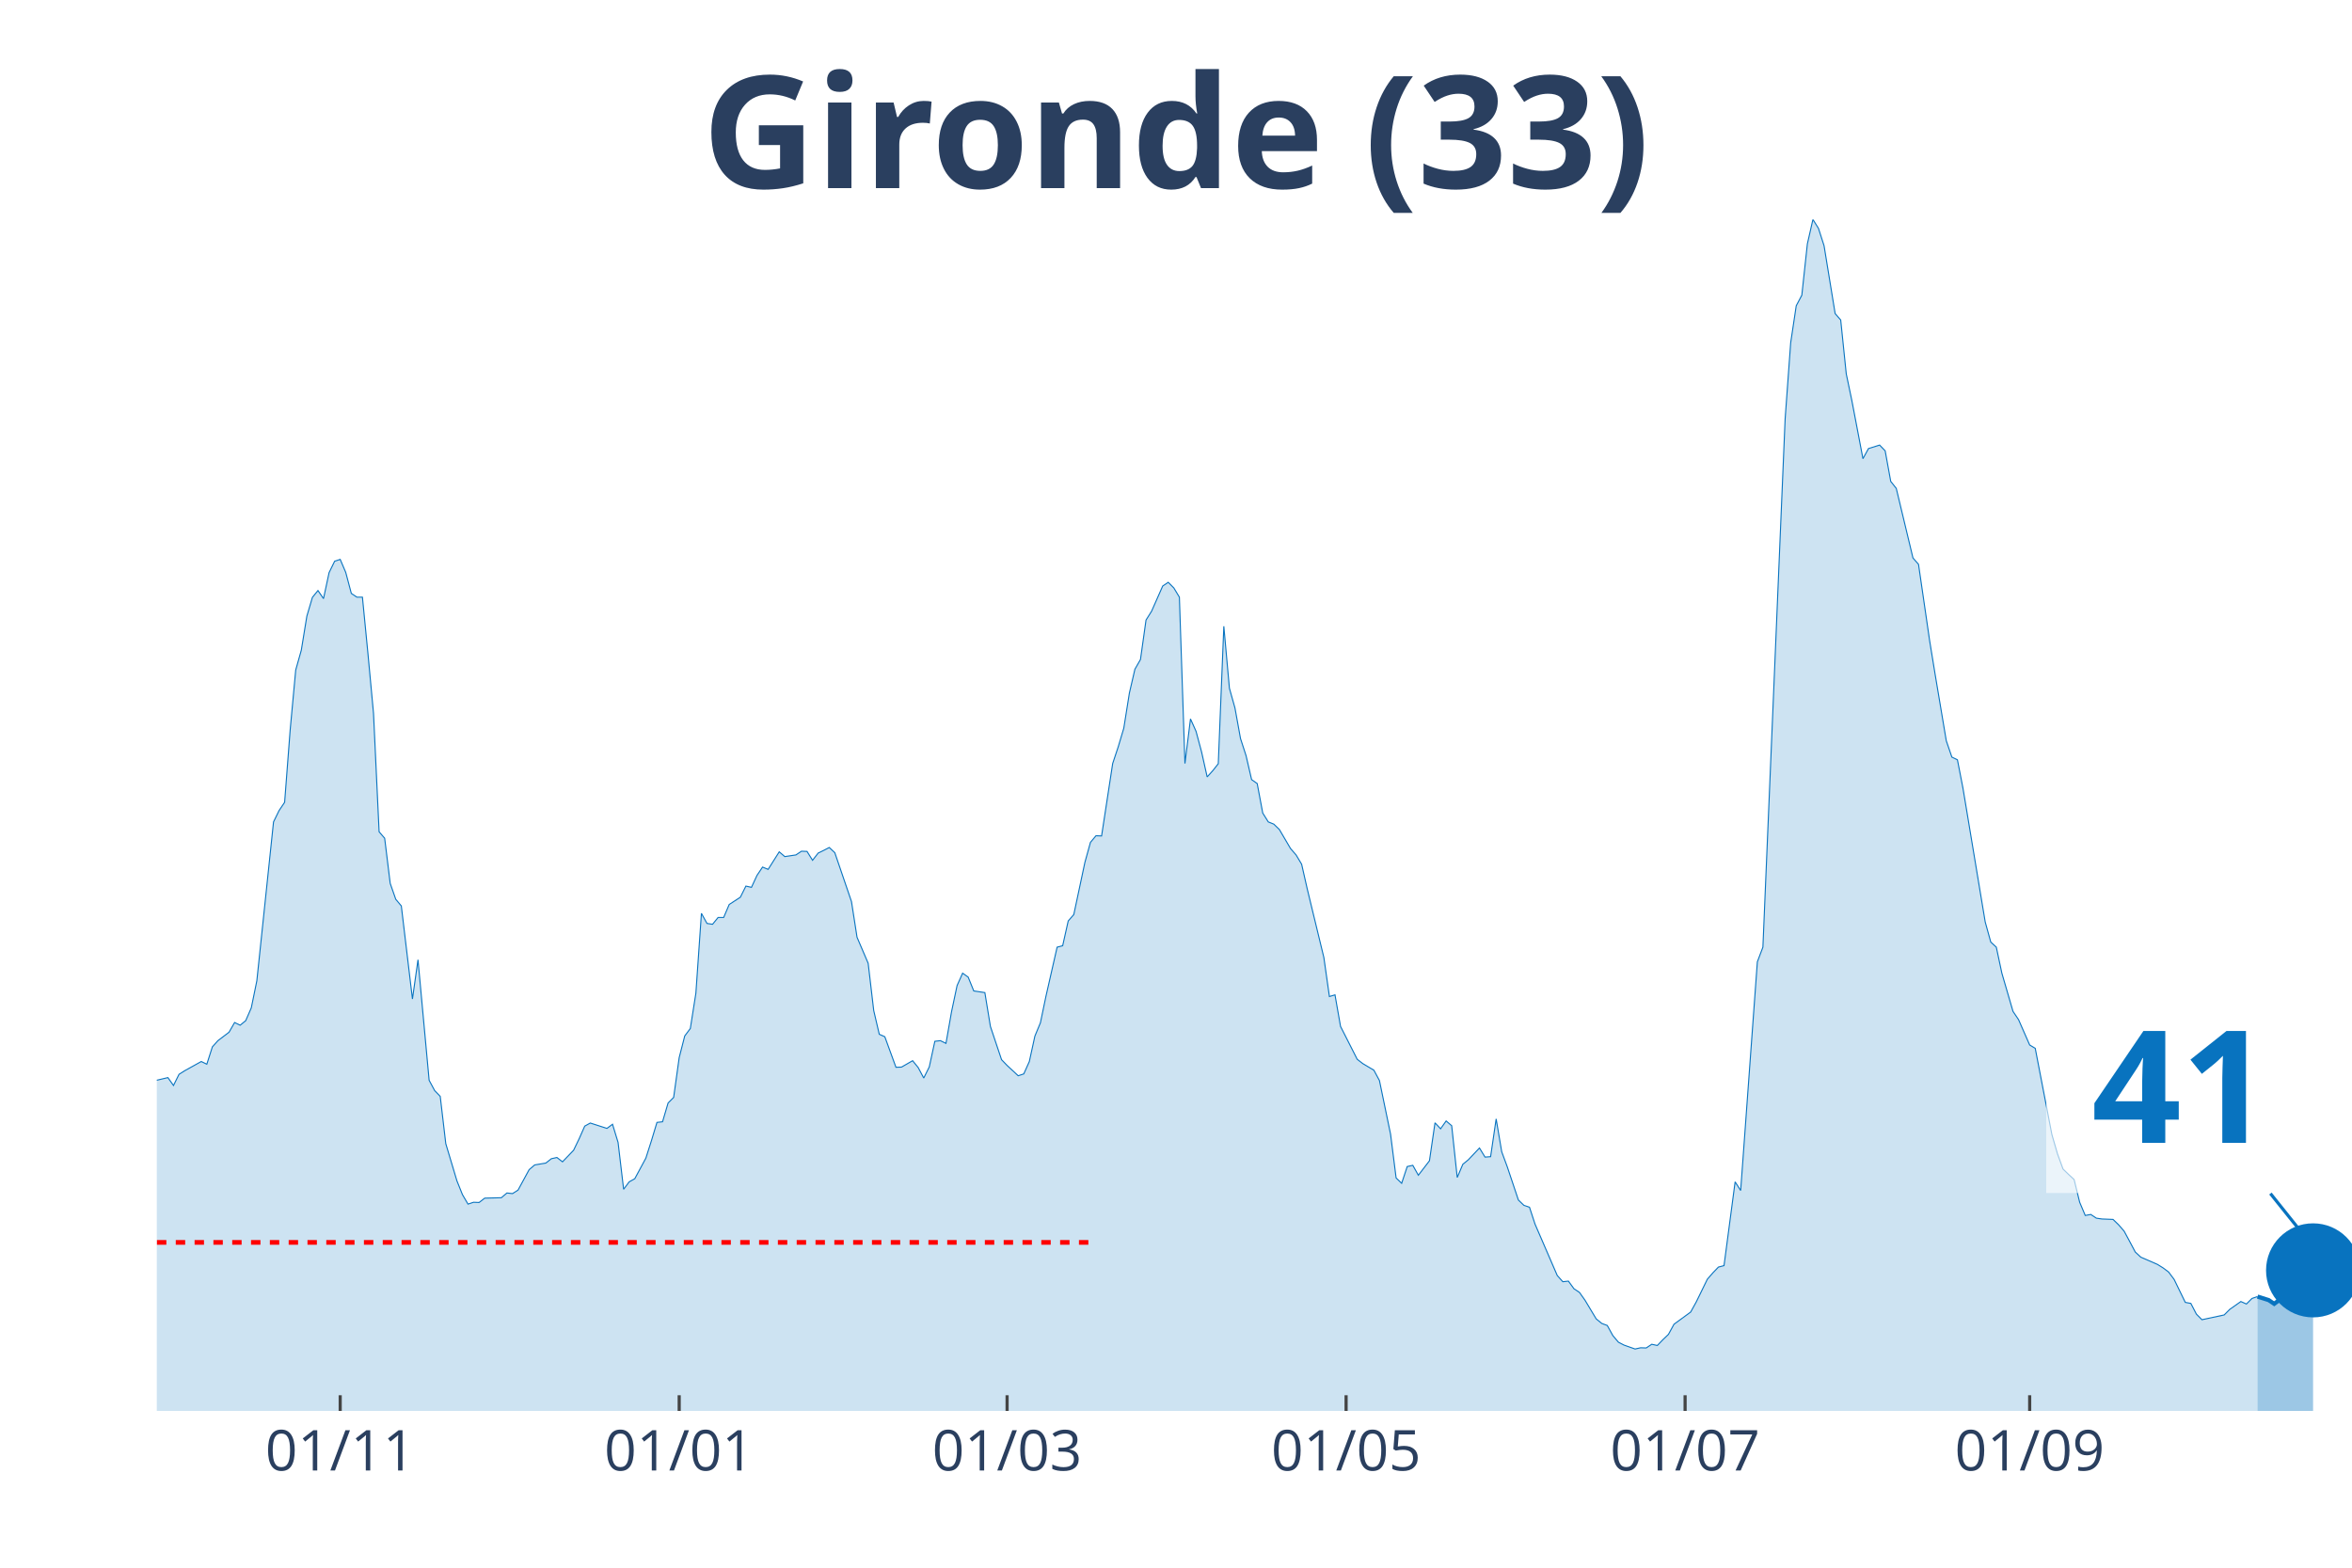
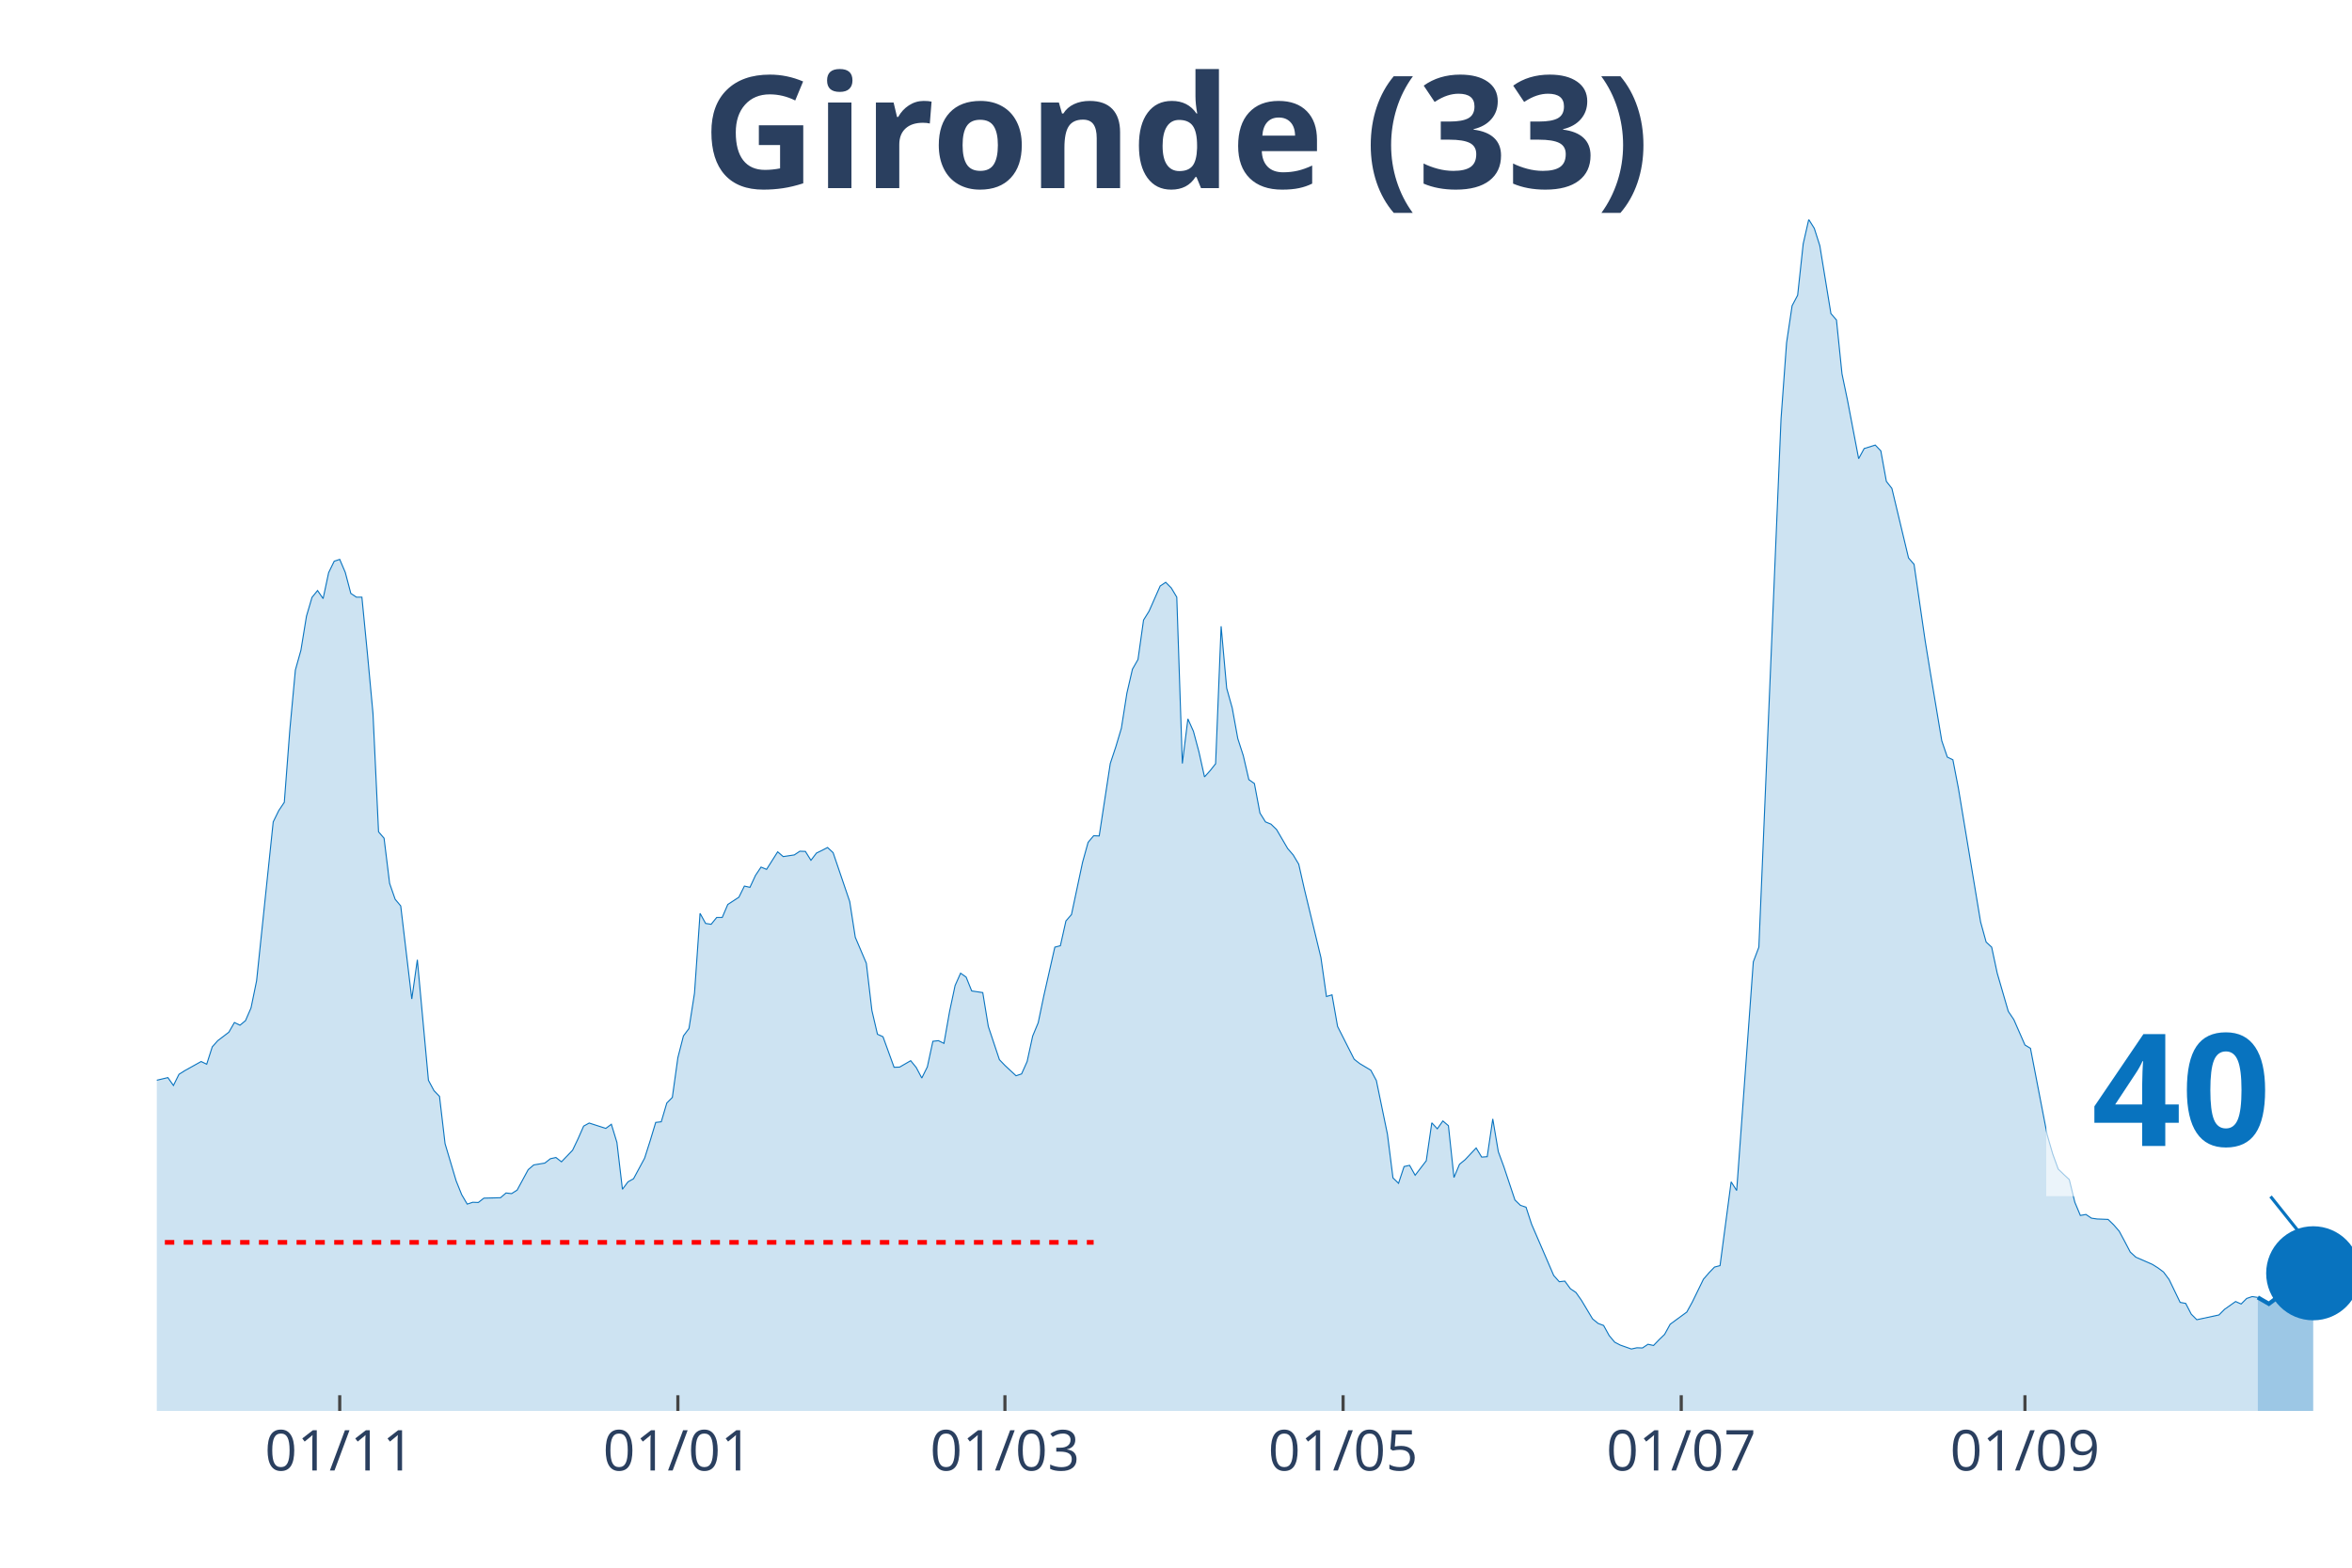
<svg xmlns="http://www.w3.org/2000/svg" class="main-svg" width="1125" height="750" style="" viewBox="0 0 750 500">
  <rect x="0" y="0" width="750" height="500" style="fill: rgb(0, 0, 0); fill-opacity: 0;" />
-   <defs id="defs-ca53a7">
+   <defs id="defs-2452ca">
    <g class="clips">
-       <clipPath id="clipca53a7xyplot" class="plotclip">
+       <clipPath id="clip2452caxyplot" class="plotclip">
        <rect width="700" height="380" />
      </clipPath>
-       <clipPath class="axesclip" id="clipca53a7x">
+       <clipPath class="axesclip" id="clip2452cax">
        <rect x="50" y="0" width="700" height="500" />
      </clipPath>
-       <clipPath class="axesclip" id="clipca53a7y">
+       <clipPath class="axesclip" id="clip2452cay">
        <rect x="0" y="70" width="750" height="380" />
      </clipPath>
-       <clipPath class="axesclip" id="clipca53a7xy">
+       <clipPath class="axesclip" id="clip2452caxy">
        <rect x="50" y="70" width="700" height="380" />
      </clipPath>
    </g>
    <g class="gradients" />
  </defs>
  <g class="bglayer">
    <rect class="bg" x="50" y="70" width="700" height="380" style="fill: rgb(0, 0, 0); fill-opacity: 0; stroke-width: 0;" />
  </g>
  <g class="layer-below">
    <g class="imagelayer" />
    <g class="shapelayer" />
  </g>
  <g class="cartesianlayer">
    <g class="subplot xy">
      <g class="layer-subplot">
        <g class="shapelayer" />
        <g class="imagelayer" />
      </g>
      <g class="gridlayer">
        <g class="x">
-           <path class="xgrid crisp" transform="translate(108.48,0)" d="M0,70v380" style="stroke: rgb(255, 255, 255); stroke-opacity: 1; stroke-width: 1px;" />
-           <path class="xgrid crisp" transform="translate(216.58,0)" d="M0,70v380" style="stroke: rgb(255, 255, 255); stroke-opacity: 1; stroke-width: 1px;" />
-           <path class="xgrid crisp" transform="translate(321.14,0)" d="M0,70v380" style="stroke: rgb(255, 255, 255); stroke-opacity: 1; stroke-width: 1px;" />
-           <path class="xgrid crisp" transform="translate(429.24,0)" d="M0,70v380" style="stroke: rgb(255, 255, 255); stroke-opacity: 1; stroke-width: 1px;" />
-           <path class="xgrid crisp" transform="translate(537.34,0)" d="M0,70v380" style="stroke: rgb(255, 255, 255); stroke-opacity: 1; stroke-width: 1px;" />
-           <path class="xgrid crisp" transform="translate(647.22,0)" d="M0,70v380" style="stroke: rgb(255, 255, 255); stroke-opacity: 1; stroke-width: 1px;" />
+           <path class="xgrid crisp" transform="translate(108.33,0)" d="M0,70v380" style="stroke: rgb(255, 255, 255); stroke-opacity: 1; stroke-width: 1px;" />
+           <path class="xgrid crisp" transform="translate(216.16,0)" d="M0,70v380" style="stroke: rgb(255, 255, 255); stroke-opacity: 1; stroke-width: 1px;" />
+           <path class="xgrid crisp" transform="translate(320.45,0)" d="M0,70v380" style="stroke: rgb(255, 255, 255); stroke-opacity: 1; stroke-width: 1px;" />
+           <path class="xgrid crisp" transform="translate(428.28,0)" d="M0,70v380" style="stroke: rgb(255, 255, 255); stroke-opacity: 1; stroke-width: 1px;" />
+           <path class="xgrid crisp" transform="translate(536.11,0)" d="M0,70v380" style="stroke: rgb(255, 255, 255); stroke-opacity: 1; stroke-width: 1px;" />
+           <path class="xgrid crisp" transform="translate(645.71,0)" d="M0,70v380" style="stroke: rgb(255, 255, 255); stroke-opacity: 1; stroke-width: 1px;" />
        </g>
        <g class="y" />
      </g>
      <g class="zerolinelayer" />
      <path class="xlines-below" />
      <path class="ylines-below" />
      <g class="overlines-below" />
      <g class="xaxislayer-below" />
      <g class="yaxislayer-below" />
      <g class="overaxes-below" />
-       <g class="plot" transform="translate(50, 70)" clip-path="url('#clipca53a7xyplot')">
+       <g class="plot" transform="translate(50, 70)" clip-path="url('#clip2452caxyplot')">
        <g class="scatterlayer mlayer">
-           <g class="trace scatter trace3128ef" style="stroke-miterlimit: 2;">
+           <g class="trace scatter trace67c711" style="stroke-miterlimit: 2;">
            <g class="fills">
              <g>
-                 <path class="js-fill" d="M669.87,380L-241.01,380L-241.01,378.29L-212.66,379.08L-210.89,379.21L-189.62,378.95L-187.85,378.95L-175.44,378.22L-173.67,378.55L-154.18,378.35L-152.41,377.56L-131.14,374.08L-129.37,373.42L-122.28,371.57L-120.51,371.71L-115.19,372.56L-113.42,373.62L-109.87,375.19L-108.1,375.19L-101.01,373.02L-99.24,371.84L-95.7,371.77L-93.92,369.53L-90.38,364.99L-88.61,361.83L-81.52,353.28L-79.75,343.34L-65.57,279.62L-63.8,260.33L-60.25,245.13L-58.48,244.47L-53.16,199.71L-51.39,198.79L-49.62,191.55L-47.85,193.32L-46.08,192.99L-44.3,190.1L-40.76,209.39L-38.99,212.22L-37.22,219.72L-35.44,221.3L-33.67,223.47L-31.9,228.61L-30.13,223.27L-28.35,224.46L-26.58,227.29L-24.81,227.09L-23.04,225.91L-21.27,227.62L-19.49,233.41L-17.72,245.59L-12.41,267.18L-10.63,269.35L-7.09,271.26L-5.32,274.88L-3.54,276.99L-1.77,274.95L3.54,273.69L5.32,276.2L7.09,272.64L8.86,271.52L14.18,268.56L15.95,269.42L17.72,263.89L19.49,261.91L23.04,259.21L24.81,256.12L26.58,256.98L28.35,255.53L30.13,251.45L31.9,242.82L37.22,192.14L38.99,188.52L40.76,185.89L42.53,162.78L44.3,143.69L46.08,137.37L47.85,126.51L49.62,120.52L51.39,118.35L53.16,120.92L54.94,112.62L56.71,109L58.48,108.41L60.25,112.56L62.03,119.27L63.8,120.46L65.57,120.46L67.34,138.56L69.11,157.58L70.89,195.3L72.66,197.34L74.43,211.75L76.2,216.82L77.97,218.93L81.52,248.62L83.29,236.11L86.84,274.55L88.61,277.84L90.38,279.68L92.15,294.76L95.7,306.61L97.47,311.02L99.24,314.04L101.01,313.45L102.78,313.52L104.56,312.14L109.87,312L111.65,310.49L113.42,310.69L115.19,309.57L118.73,303.05L120.51,301.54L124.05,300.95L125.82,299.56L127.59,299.17L129.37,300.55L132.91,296.86L134.68,293.18L136.46,289.16L138.23,288.18L143.54,289.89L145.32,288.57L147.09,294.36L148.86,309.31L150.63,306.94L152.41,305.95L155.95,299.37L157.72,293.84L159.49,287.98L161.27,287.78L163.04,281.79L164.81,280.01L166.58,267.31L168.35,260.4L170.13,258.03L171.9,246.77L173.67,221.3L175.44,224.52L177.22,224.79L178.99,222.62L180.76,222.62L182.53,218.47L186.08,216.16L187.85,212.61L189.62,213.01L191.39,209.19L193.16,206.55L194.94,207.28L198.48,201.68L200.25,203.2L203.8,202.67L205.57,201.49L207.34,201.55L209.11,204.38L210.89,202.08L212.66,201.22L214.43,200.3L216.2,201.95L221.52,217.55L223.29,228.93L226.84,237.23L228.61,252.3L230.38,259.87L232.15,260.66L235.7,270.4L237.47,270.34L241.01,268.3L242.78,270.47L244.56,273.83L246.33,270.27L248.1,262.11L249.87,261.91L251.65,262.77L253.42,252.7L255.19,244.34L256.96,240.39L258.73,241.64L260.51,246.05L264.05,246.58L265.82,257.37L269.37,267.97L271.14,269.81L274.68,273.1L276.46,272.51L278.23,268.56L280,260.46L281.77,256.19L283.54,247.69L287.09,232.09L288.86,231.63L290.63,223.73L292.41,221.69L295.95,205.04L297.72,198.66L299.49,196.55L301.27,196.62L304.81,173.51L306.58,168.18L308.35,162.26L310.13,151.07L311.9,143.43L313.67,140.34L315.44,127.76L317.22,124.93L320.76,116.9L322.53,115.72L324.3,117.5L326.08,120.46L327.85,173.51L329.62,159.29L331.39,163.24L333.16,169.83L334.94,177.79L336.71,175.82L338.48,173.58L340.25,129.74L342.03,149.49L343.8,155.8L345.57,165.55L347.34,171.01L349.11,178.65L350.89,179.9L352.66,189.31L354.43,192.14L356.2,192.86L357.97,194.57L361.52,200.63L363.29,202.67L365.06,205.63L366.84,213.47L372.15,235.39L373.92,247.83L375.7,247.3L377.47,257.37L382.78,267.84L384.56,269.22L388.1,271.33L389.87,274.62L393.42,291.73L395.19,305.69L396.96,307.4L398.73,302.06L400.51,301.67L402.28,304.83L405.82,300.22L407.59,288.11L409.37,290.02L411.14,287.52L412.91,289.03L414.68,305.55L416.46,301.34L418.23,299.89L421.77,296.14L423.54,299.04L425.32,298.91L427.09,286.86L428.86,297.33L430.63,302.13L434.18,312.73L435.95,314.44L437.72,315.03L439.49,320.43L446.58,336.82L448.35,338.79L450.13,338.6L451.9,341.03L453.67,342.22L455.44,344.72L458.99,350.64L460.76,352.09L462.53,352.75L464.3,355.97L466.08,358.08L467.85,359L471.39,360.25L473.16,359.86L474.94,359.92L476.71,358.74L478.48,359.13L480.25,357.29L482.03,355.58L483.8,352.35L489.11,348.47L490.89,345.25L494.43,338L496.2,335.96L497.97,334.12L499.75,333.66L503.29,306.94L505.06,309.7L510.38,236.77L512.15,232.09L519.24,63.59L521.01,39.3L522.78,27.51L524.56,24.16L526.33,7.77L528.1,0L529.87,2.83L531.65,8.36L535.19,30.02L536.96,32.06L538.73,49.24L540.51,57.73L544.05,76.29L545.82,73.06L549.37,71.95L551.14,73.79L552.91,83.53L554.68,85.77L560,107.95L561.77,109.99L565.32,134.35L567.09,145.21L570.63,166.27L572.41,171.47L574.18,172.33L575.95,181.41L583.04,224.06L584.81,230.45L586.58,232.09L588.35,240.39L591.9,252.57L593.67,255.2L597.22,263.29L598.99,264.35L604.3,291.86L606.08,297.98L607.85,302.85L609.62,304.57L611.39,306.21L613.16,313.45L614.94,317.66L616.71,317.34L618.48,318.52L620.25,318.78L623.8,318.92L625.57,320.63L627.34,322.67L629.11,325.96L630.89,329.32L632.66,330.96L637.97,333.27L639.75,334.38L641.52,335.7L643.29,338.07L646.84,345.38L648.61,345.71L650.38,349.13L652.15,350.91L659.24,349.39L661.01,347.61L664.56,345.11L666.33,345.9L668.1,344.13L669.87,343.53" style="fill: rgb(8, 115, 191); fill-opacity: 0.2; stroke-width: 0;" />
+                 <path class="js-fill" d="M669.95,380L-240.4,380L-240.4,378.29L-212.12,379.08L-210.35,379.21L-189.14,378.95L-187.37,378.95L-175,378.22L-173.23,378.55L-153.79,378.35L-152.02,377.56L-130.81,374.08L-129.04,373.42L-121.97,371.57L-120.2,371.71L-114.9,372.56L-113.13,373.62L-109.6,375.19L-107.83,375.19L-100.76,373.02L-98.99,371.84L-95.45,371.77L-93.69,369.53L-90.15,364.99L-88.38,361.83L-81.31,353.28L-79.55,343.34L-65.4,279.62L-63.64,260.33L-60.1,245.13L-58.33,244.47L-53.03,199.71L-51.26,198.79L-49.49,191.55L-47.73,193.32L-45.96,192.99L-44.19,190.1L-40.66,209.39L-38.89,212.22L-37.12,219.72L-35.35,221.3L-33.59,223.47L-31.82,228.61L-30.05,223.27L-28.28,224.46L-26.52,227.29L-24.75,227.09L-22.98,225.91L-21.21,227.62L-19.44,233.41L-17.68,245.59L-12.37,267.18L-10.61,269.35L-7.07,271.26L-5.3,274.88L-3.54,276.99L-1.77,274.95L3.54,273.69L5.3,276.2L7.07,272.64L8.84,271.52L14.14,268.56L15.91,269.42L17.68,263.89L19.44,261.91L22.98,259.21L24.75,256.12L26.52,256.98L28.28,255.53L30.05,251.45L31.82,242.82L37.12,192.14L38.89,188.52L40.66,185.89L42.42,162.78L44.19,143.69L45.96,137.37L47.73,126.51L49.49,120.52L51.26,118.35L53.03,120.92L54.8,112.62L56.57,109L58.33,108.41L60.1,112.56L61.87,119.27L63.64,120.46L65.4,120.46L67.17,138.56L68.94,157.58L70.71,195.3L72.47,197.34L74.24,211.75L76.01,216.82L77.78,218.93L81.31,248.62L83.08,236.11L86.62,274.55L88.38,277.84L90.15,279.68L91.92,294.76L95.45,306.61L97.22,311.02L98.99,314.04L100.76,313.45L102.53,313.52L104.29,312.14L109.6,312L111.36,310.49L113.13,310.69L114.9,309.57L118.43,303.05L120.2,301.54L123.74,300.95L125.51,299.56L127.27,299.17L129.04,300.55L132.58,296.86L134.34,293.18L136.11,289.16L137.88,288.18L143.18,289.89L144.95,288.57L146.72,294.36L148.48,309.31L150.25,306.94L152.02,305.95L155.56,299.37L157.32,293.84L159.09,287.98L160.86,287.78L162.63,281.79L164.39,280.01L166.16,267.31L167.93,260.4L169.7,258.03L171.46,246.77L173.23,221.3L175,224.52L176.77,224.79L178.54,222.62L180.3,222.62L182.07,218.47L185.61,216.16L187.37,212.61L189.14,213.01L190.91,209.19L192.68,206.55L194.44,207.28L197.98,201.68L199.75,203.2L203.28,202.67L205.05,201.49L206.82,201.55L208.59,204.38L210.35,202.08L212.12,201.22L213.89,200.3L215.66,201.95L220.96,217.55L222.73,228.93L226.26,237.23L228.03,252.3L229.8,259.87L231.57,260.66L235.1,270.4L236.87,270.34L240.4,268.3L242.17,270.47L243.94,273.83L245.71,270.27L247.47,262.11L249.24,261.91L251.01,262.77L252.78,252.7L254.55,244.34L256.31,240.39L258.08,241.64L259.85,246.05L263.38,246.58L265.15,257.37L268.69,267.97L270.45,269.81L273.99,273.1L275.76,272.51L277.53,268.56L279.29,260.46L281.06,256.19L282.83,247.69L286.36,232.09L288.13,231.63L289.9,223.73L291.67,221.69L295.2,205.04L296.97,198.66L298.74,196.55L300.51,196.62L304.04,173.51L305.81,168.18L307.58,162.26L309.34,151.07L311.11,143.43L312.88,140.34L314.65,127.76L316.41,124.93L319.95,116.9L321.72,115.72L323.48,117.5L325.25,120.46L327.02,173.51L328.79,159.29L330.56,163.24L332.32,169.83L334.09,177.79L335.86,175.82L337.63,173.58L339.39,129.74L341.16,149.49L342.93,155.8L344.7,165.55L346.46,171.01L348.23,178.65L350,179.9L351.77,189.31L353.54,192.14L355.3,192.86L357.07,194.57L360.61,200.63L362.37,202.67L364.14,205.63L365.91,213.47L371.21,235.39L372.98,247.83L374.75,247.3L376.52,257.37L381.82,267.84L383.59,269.22L387.12,271.33L388.89,274.62L392.42,291.73L394.19,305.69L395.96,307.4L397.73,302.06L399.49,301.67L401.26,304.83L404.8,300.22L406.57,288.11L408.33,290.02L410.1,287.52L411.87,289.03L413.64,305.55L415.4,301.34L417.17,299.89L420.71,296.14L422.47,299.04L424.24,298.91L426.01,286.86L427.78,297.33L429.55,302.13L433.08,312.73L434.85,314.44L436.62,315.03L438.38,320.43L445.45,336.82L447.22,338.79L448.99,338.6L450.76,341.03L452.53,342.22L454.29,344.72L457.83,350.64L459.6,352.09L461.36,352.75L463.13,355.97L464.9,358.08L466.67,359L470.2,360.25L471.97,359.86L473.74,359.92L475.51,358.74L477.27,359.13L479.04,357.29L480.81,355.58L482.58,352.35L487.88,348.47L489.65,345.25L493.18,338L494.95,335.96L496.72,334.12L498.48,333.66L502.02,306.94L503.79,309.7L509.09,236.77L510.86,232.09L517.93,63.59L519.7,39.3L521.46,27.51L523.23,24.16L525,7.77L526.77,0L528.54,2.83L530.3,8.36L533.84,30.02L535.61,32.06L537.37,49.24L539.14,57.73L542.68,76.29L544.44,73.06L547.98,71.95L549.75,73.79L551.52,83.53L553.28,85.77L558.59,107.95L560.35,109.99L563.89,134.35L565.66,145.21L569.19,166.27L570.96,171.47L572.73,172.33L574.49,181.41L581.57,224.06L583.33,230.45L585.1,232.09L586.87,240.39L590.4,252.57L592.17,255.2L595.71,263.29L597.47,264.35L602.78,291.86L604.55,297.98L606.31,302.85L608.08,304.57L609.85,306.21L611.62,313.45L613.38,317.66L615.15,317.34L616.92,318.52L618.69,318.78L622.22,318.92L623.99,320.63L625.76,322.67L627.53,325.96L629.29,329.32L631.06,330.96L636.36,333.27L638.13,334.38L639.9,335.7L641.67,338.07L645.2,345.38L646.97,345.71L648.74,349.13L650.51,350.91L657.58,349.39L659.34,347.61L662.88,345.11L664.65,345.9L666.41,344.13L668.18,343.53L669.95,343.8" style="fill: rgb(8, 115, 191); fill-opacity: 0.2; stroke-width: 0;" />
              </g>
            </g>
            <g class="errorbars" />
            <g class="lines">
-               <path class="js-line" d="M-241.01,378.29L-212.66,379.08L-210.89,379.21L-189.62,378.95L-187.85,378.95L-175.44,378.22L-173.67,378.55L-154.18,378.35L-152.41,377.56L-131.14,374.08L-129.37,373.42L-122.28,371.57L-120.51,371.71L-115.19,372.56L-113.42,373.62L-109.87,375.19L-108.1,375.19L-101.01,373.02L-99.24,371.84L-95.7,371.77L-93.92,369.53L-90.38,364.99L-88.61,361.83L-81.52,353.28L-79.75,343.34L-65.57,279.62L-63.8,260.33L-60.25,245.13L-58.48,244.47L-53.16,199.71L-51.39,198.79L-49.62,191.55L-47.85,193.32L-46.08,192.99L-44.3,190.1L-40.76,209.39L-38.99,212.22L-37.22,219.72L-35.44,221.3L-33.67,223.47L-31.9,228.61L-30.13,223.27L-28.35,224.46L-26.58,227.29L-24.81,227.09L-23.04,225.91L-21.27,227.62L-19.49,233.41L-17.72,245.59L-12.41,267.18L-10.63,269.35L-7.09,271.26L-5.32,274.88L-3.54,276.99L-1.77,274.95L3.54,273.69L5.32,276.2L7.09,272.64L8.86,271.52L14.18,268.56L15.95,269.42L17.72,263.89L19.49,261.91L23.04,259.21L24.81,256.12L26.58,256.98L28.35,255.53L30.13,251.45L31.9,242.82L37.22,192.14L38.99,188.52L40.76,185.89L42.53,162.78L44.3,143.69L46.08,137.37L47.85,126.51L49.62,120.52L51.39,118.35L53.16,120.92L54.94,112.62L56.71,109L58.48,108.41L60.25,112.56L62.03,119.27L63.8,120.46L65.57,120.46L67.34,138.56L69.11,157.58L70.89,195.3L72.66,197.34L74.43,211.75L76.2,216.82L77.97,218.93L81.52,248.62L83.29,236.11L86.84,274.55L88.61,277.84L90.38,279.68L92.15,294.76L95.7,306.61L97.47,311.02L99.24,314.04L101.01,313.45L102.78,313.52L104.56,312.14L109.87,312L111.65,310.49L113.42,310.69L115.19,309.57L118.73,303.05L120.51,301.54L124.05,300.95L125.82,299.56L127.59,299.17L129.37,300.55L132.91,296.86L134.68,293.18L136.46,289.16L138.23,288.18L143.54,289.89L145.32,288.57L147.09,294.36L148.86,309.31L150.63,306.94L152.41,305.95L155.95,299.37L157.72,293.84L159.49,287.98L161.27,287.78L163.04,281.79L164.81,280.01L166.58,267.31L168.35,260.4L170.13,258.03L171.9,246.77L173.67,221.3L175.44,224.52L177.22,224.79L178.99,222.62L180.76,222.62L182.53,218.47L186.08,216.16L187.85,212.61L189.62,213.01L191.39,209.19L193.16,206.55L194.94,207.28L198.48,201.68L200.25,203.2L203.8,202.67L205.57,201.49L207.34,201.55L209.11,204.38L210.89,202.08L212.66,201.22L214.43,200.3L216.2,201.95L221.52,217.55L223.29,228.93L226.84,237.23L228.61,252.3L230.38,259.87L232.15,260.66L235.7,270.4L237.47,270.34L241.01,268.3L242.78,270.47L244.56,273.83L246.33,270.27L248.1,262.11L249.87,261.91L251.65,262.77L253.42,252.7L255.19,244.34L256.96,240.39L258.73,241.64L260.51,246.05L264.05,246.58L265.82,257.37L269.37,267.97L271.14,269.81L274.68,273.1L276.46,272.51L278.23,268.56L280,260.46L281.77,256.19L283.54,247.69L287.09,232.09L288.86,231.63L290.63,223.73L292.41,221.69L295.95,205.04L297.72,198.66L299.49,196.55L301.27,196.62L304.81,173.51L306.58,168.18L308.35,162.26L310.13,151.07L311.9,143.43L313.67,140.34L315.44,127.76L317.22,124.93L320.76,116.9L322.53,115.72L324.3,117.5L326.08,120.46L327.85,173.51L329.62,159.29L331.39,163.24L333.16,169.83L334.94,177.79L336.71,175.82L338.48,173.58L340.25,129.74L342.03,149.49L343.8,155.8L345.57,165.55L347.34,171.01L349.11,178.65L350.89,179.9L352.66,189.31L354.43,192.14L356.2,192.86L357.97,194.57L361.52,200.63L363.29,202.67L365.06,205.63L366.84,213.47L372.15,235.39L373.92,247.83L375.7,247.3L377.47,257.37L382.78,267.84L384.56,269.22L388.1,271.33L389.87,274.62L393.42,291.73L395.19,305.69L396.96,307.4L398.73,302.06L400.51,301.67L402.28,304.83L405.82,300.22L407.59,288.11L409.37,290.02L411.14,287.52L412.91,289.03L414.68,305.55L416.46,301.34L418.23,299.89L421.77,296.14L423.54,299.04L425.32,298.91L427.09,286.86L428.86,297.33L430.63,302.13L434.18,312.73L435.95,314.44L437.72,315.03L439.49,320.43L446.58,336.82L448.35,338.79L450.13,338.6L451.9,341.03L453.67,342.22L455.44,344.72L458.99,350.64L460.76,352.09L462.53,352.75L464.3,355.97L466.08,358.08L467.85,359L471.39,360.25L473.16,359.86L474.94,359.92L476.71,358.74L478.48,359.13L480.25,357.29L482.03,355.58L483.8,352.35L489.11,348.47L490.89,345.25L494.43,338L496.2,335.96L497.97,334.12L499.75,333.66L503.29,306.94L505.06,309.7L510.38,236.77L512.15,232.09L519.24,63.59L521.01,39.3L522.78,27.51L524.56,24.16L526.33,7.77L528.1,0L529.87,2.83L531.65,8.36L535.19,30.02L536.96,32.06L538.73,49.24L540.51,57.73L544.05,76.29L545.82,73.06L549.37,71.95L551.14,73.79L552.91,83.53L554.68,85.77L560,107.95L561.77,109.99L565.32,134.35L567.09,145.21L570.63,166.27L572.41,171.47L574.18,172.33L575.95,181.41L583.04,224.06L584.81,230.45L586.58,232.09L588.35,240.39L591.9,252.57L593.67,255.2L597.22,263.29L598.99,264.35L604.3,291.86L606.08,297.98L607.85,302.85L609.62,304.57L611.39,306.21L613.16,313.45L614.94,317.66L616.71,317.34L618.48,318.52L620.25,318.78L623.8,318.92L625.57,320.63L627.34,322.67L629.11,325.96L630.89,329.32L632.66,330.96L637.97,333.27L639.75,334.38L641.52,335.7L643.29,338.07L646.84,345.38L648.61,345.71L650.38,349.13L652.15,350.91L659.24,349.39L661.01,347.61L664.56,345.11L666.33,345.9L668.1,344.13L669.87,343.53" style="vector-effect: non-scaling-stroke; fill: none; stroke: rgb(8, 115, 191); stroke-opacity: 1; stroke-width: 0.5px; opacity: 1;" />
+               <path class="js-line" d="M-240.4,378.29L-212.12,379.08L-210.35,379.21L-189.14,378.95L-187.37,378.95L-175,378.22L-173.23,378.55L-153.79,378.35L-152.02,377.56L-130.81,374.08L-129.04,373.42L-121.97,371.57L-120.2,371.71L-114.9,372.56L-113.13,373.62L-109.6,375.19L-107.83,375.19L-100.76,373.02L-98.99,371.84L-95.45,371.77L-93.69,369.53L-90.15,364.99L-88.38,361.83L-81.31,353.28L-79.55,343.34L-65.4,279.62L-63.64,260.33L-60.1,245.13L-58.33,244.47L-53.03,199.71L-51.26,198.79L-49.49,191.55L-47.73,193.32L-45.96,192.99L-44.19,190.1L-40.66,209.39L-38.89,212.22L-37.12,219.72L-35.35,221.3L-33.59,223.47L-31.82,228.61L-30.05,223.27L-28.28,224.46L-26.52,227.29L-24.75,227.09L-22.98,225.91L-21.21,227.62L-19.44,233.41L-17.68,245.59L-12.37,267.18L-10.61,269.35L-7.07,271.26L-5.3,274.88L-3.54,276.99L-1.77,274.95L3.54,273.69L5.3,276.2L7.07,272.64L8.84,271.52L14.14,268.56L15.91,269.42L17.68,263.89L19.44,261.91L22.98,259.21L24.75,256.12L26.52,256.98L28.28,255.53L30.05,251.45L31.82,242.82L37.12,192.14L38.89,188.52L40.66,185.89L42.42,162.78L44.19,143.69L45.96,137.37L47.73,126.51L49.49,120.52L51.26,118.35L53.03,120.92L54.8,112.62L56.57,109L58.33,108.41L60.1,112.56L61.87,119.27L63.64,120.46L65.4,120.46L67.17,138.56L68.94,157.58L70.71,195.3L72.47,197.34L74.24,211.75L76.01,216.82L77.78,218.93L81.31,248.62L83.08,236.11L86.62,274.55L88.38,277.84L90.15,279.68L91.92,294.76L95.45,306.61L97.22,311.02L98.99,314.04L100.76,313.45L102.53,313.52L104.29,312.14L109.6,312L111.36,310.49L113.13,310.69L114.9,309.57L118.43,303.05L120.2,301.54L123.74,300.95L125.51,299.56L127.27,299.17L129.04,300.55L132.58,296.86L134.34,293.18L136.11,289.16L137.88,288.18L143.18,289.89L144.95,288.57L146.72,294.36L148.48,309.31L150.25,306.94L152.02,305.95L155.56,299.37L157.32,293.84L159.09,287.98L160.86,287.78L162.63,281.79L164.39,280.01L166.16,267.31L167.93,260.4L169.7,258.03L171.46,246.77L173.23,221.3L175,224.52L176.77,224.79L178.54,222.62L180.3,222.62L182.07,218.47L185.61,216.16L187.37,212.61L189.14,213.01L190.91,209.19L192.68,206.55L194.44,207.28L197.98,201.68L199.75,203.2L203.28,202.67L205.05,201.49L206.82,201.55L208.59,204.38L210.35,202.08L212.12,201.22L213.89,200.3L215.66,201.95L220.96,217.55L222.73,228.93L226.26,237.23L228.03,252.3L229.8,259.87L231.57,260.66L235.1,270.4L236.87,270.34L240.4,268.3L242.17,270.47L243.94,273.83L245.71,270.27L247.47,262.11L249.24,261.91L251.01,262.77L252.78,252.7L254.55,244.34L256.31,240.39L258.08,241.64L259.85,246.05L263.38,246.58L265.15,257.37L268.69,267.97L270.45,269.81L273.99,273.1L275.76,272.51L277.53,268.56L279.29,260.46L281.06,256.19L282.83,247.69L286.36,232.09L288.13,231.63L289.9,223.73L291.67,221.69L295.2,205.04L296.97,198.66L298.74,196.55L300.51,196.62L304.04,173.51L305.81,168.18L307.58,162.26L309.34,151.07L311.11,143.43L312.88,140.34L314.65,127.76L316.41,124.93L319.95,116.9L321.72,115.72L323.48,117.5L325.25,120.46L327.02,173.51L328.79,159.29L330.56,163.24L332.32,169.83L334.09,177.79L335.86,175.82L337.63,173.58L339.39,129.74L341.16,149.49L342.93,155.8L344.7,165.55L346.46,171.01L348.23,178.65L350,179.9L351.77,189.31L353.54,192.14L355.3,192.86L357.07,194.57L360.61,200.63L362.37,202.67L364.14,205.63L365.91,213.47L371.21,235.39L372.98,247.83L374.75,247.3L376.52,257.37L381.82,267.84L383.59,269.22L387.12,271.33L388.89,274.62L392.42,291.73L394.19,305.69L395.96,307.4L397.73,302.06L399.49,301.67L401.26,304.83L404.8,300.22L406.57,288.11L408.33,290.02L410.1,287.52L411.87,289.03L413.64,305.55L415.4,301.34L417.17,299.89L420.71,296.14L422.47,299.04L424.24,298.91L426.01,286.86L427.78,297.33L429.55,302.13L433.08,312.73L434.85,314.44L436.62,315.03L438.38,320.43L445.45,336.82L447.22,338.79L448.99,338.6L450.76,341.03L452.53,342.22L454.29,344.72L457.83,350.64L459.6,352.09L461.36,352.75L463.13,355.97L464.9,358.08L466.67,359L470.2,360.25L471.97,359.86L473.74,359.92L475.51,358.74L477.27,359.13L479.04,357.29L480.81,355.58L482.58,352.35L487.88,348.47L489.65,345.25L493.18,338L494.95,335.96L496.72,334.12L498.48,333.66L502.02,306.94L503.79,309.7L509.09,236.77L510.86,232.09L517.93,63.59L519.7,39.3L521.46,27.51L523.23,24.16L525,7.77L526.77,0L528.54,2.83L530.3,8.36L533.84,30.02L535.61,32.06L537.37,49.24L539.14,57.73L542.68,76.29L544.44,73.06L547.98,71.95L549.75,73.79L551.52,83.53L553.28,85.77L558.59,107.95L560.35,109.99L563.89,134.35L565.66,145.21L569.19,166.27L570.96,171.47L572.73,172.33L574.49,181.41L581.57,224.06L583.33,230.45L585.1,232.09L586.87,240.39L590.4,252.57L592.17,255.2L595.71,263.29L597.47,264.35L602.78,291.86L604.55,297.98L606.31,302.85L608.08,304.57L609.85,306.21L611.62,313.45L613.38,317.66L615.15,317.34L616.92,318.52L618.69,318.78L622.22,318.92L623.99,320.63L625.76,322.67L627.53,325.96L629.29,329.32L631.06,330.96L636.36,333.27L638.13,334.38L639.9,335.7L641.67,338.07L645.2,345.38L646.97,345.71L648.74,349.13L650.51,350.91L657.58,349.39L659.34,347.61L662.88,345.11L664.65,345.9L666.41,344.13L668.18,343.53L669.95,343.8" style="vector-effect: non-scaling-stroke; fill: none; stroke: rgb(8, 115, 191); stroke-opacity: 1; stroke-width: 0.5px; opacity: 1;" />
            </g>
            <g class="points" />
            <g class="text" />
          </g>
-           <g class="trace scatter trace2b16ec" style="stroke-miterlimit: 2;">
+           <g class="trace scatter tracef3890a" style="stroke-miterlimit: 2;">
            <g class="fills">
              <g>
-                 <path class="js-fill" d="M687.59,380L669.87,380L669.87,343.53L673.42,344.65L675.19,345.84L676.96,344.52L678.73,341.03L680.51,342.09L682.28,339.39L684.05,337.81L685.82,338.33L687.59,335.17" style="fill: rgb(8, 115, 191); fill-opacity: 0.4; stroke-width: 0;" />
+                 <path class="js-fill" d="M687.63,380L669.95,380L669.95,343.8L673.48,345.84L675.25,344.52L677.02,341.03L678.79,342.09L682.32,337.74L684.09,338.27L685.86,335.11L687.63,336.1" style="fill: rgb(8, 115, 191); fill-opacity: 0.4; stroke-width: 0;" />
              </g>
            </g>
            <g class="errorbars" />
            <g class="lines">
-               <path class="js-line" d="M669.87,343.53L673.42,344.65L675.19,345.84L676.96,344.52L678.73,341.03L680.51,342.09L682.28,339.39L684.05,337.81L685.82,338.33L687.59,335.17" style="vector-effect: non-scaling-stroke; fill: none; stroke: rgb(8, 115, 191); stroke-opacity: 1; stroke-width: 2px; opacity: 1;" />
+               <path class="js-line" d="M669.95,343.8L673.48,345.84L675.25,344.52L677.02,341.03L678.79,342.09L682.32,337.74L684.09,338.27L685.86,335.11L687.63,336.1" style="vector-effect: non-scaling-stroke; fill: none; stroke: rgb(8, 115, 191); stroke-opacity: 1; stroke-width: 2px; opacity: 1;" />
            </g>
            <g class="points" />
            <g class="text" />
          </g>
-           <g class="trace scatter tracef63aa1" style="stroke-miterlimit: 2; opacity: 1;">
+           <g class="trace scatter trace84f7c4" style="stroke-miterlimit: 2; opacity: 1;">
            <g class="fills" />
            <g class="errorbars" />
            <g class="lines" />
            <g class="points">
-               <path class="point" transform="translate(687.59,335.17)" d="M15,0A15,15 0 1,1 0,-15A15,15 0 0,1 15,0Z" style="opacity: 1; stroke-width: 0px; fill: rgb(8, 115, 191); fill-opacity: 1;" />
+               <path class="point" transform="translate(687.63,336.1)" d="M15,0A15,15 0 1,1 0,-15A15,15 0 0,1 15,0Z" style="opacity: 1; stroke-width: 0px; fill: rgb(8, 115, 191); fill-opacity: 1;" />
            </g>
            <g class="text" />
          </g>
        </g>
      </g>
      <g class="overplot" />
      <path class="xlines-above crisp" style="fill: none; stroke-width: 1px; stroke: rgb(0, 0, 0); stroke-opacity: 0;" d="" />
      <path class="ylines-above crisp" style="fill: none;" d="M0,0" />
      <g class="overlines-above" />
      <g class="xaxislayer-above">
-         <path class="xtick ticks crisp" d="M0,450v-5" transform="translate(108.48,0)" style="stroke: rgb(68, 68, 68); stroke-opacity: 1; stroke-width: 1px;" />
-         <path class="xtick ticks crisp" d="M0,450v-5" transform="translate(216.58,0)" style="stroke: rgb(68, 68, 68); stroke-opacity: 1; stroke-width: 1px;" />
-         <path class="xtick ticks crisp" d="M0,450v-5" transform="translate(321.14,0)" style="stroke: rgb(68, 68, 68); stroke-opacity: 1; stroke-width: 1px;" />
-         <path class="xtick ticks crisp" d="M0,450v-5" transform="translate(429.24,0)" style="stroke: rgb(68, 68, 68); stroke-opacity: 1; stroke-width: 1px;" />
-         <path class="xtick ticks crisp" d="M0,450v-5" transform="translate(537.34,0)" style="stroke: rgb(68, 68, 68); stroke-opacity: 1; stroke-width: 1px;" />
-         <path class="xtick ticks crisp" d="M0,450v-5" transform="translate(647.22,0)" style="stroke: rgb(68, 68, 68); stroke-opacity: 1; stroke-width: 1px;" />
+         <path class="xtick ticks crisp" d="M0,450v-5" transform="translate(108.33,0)" style="stroke: rgb(68, 68, 68); stroke-opacity: 1; stroke-width: 1px;" />
+         <path class="xtick ticks crisp" d="M0,450v-5" transform="translate(216.16,0)" style="stroke: rgb(68, 68, 68); stroke-opacity: 1; stroke-width: 1px;" />
+         <path class="xtick ticks crisp" d="M0,450v-5" transform="translate(320.45,0)" style="stroke: rgb(68, 68, 68); stroke-opacity: 1; stroke-width: 1px;" />
+         <path class="xtick ticks crisp" d="M0,450v-5" transform="translate(428.28,0)" style="stroke: rgb(68, 68, 68); stroke-opacity: 1; stroke-width: 1px;" />
+         <path class="xtick ticks crisp" d="M0,450v-5" transform="translate(536.11,0)" style="stroke: rgb(68, 68, 68); stroke-opacity: 1; stroke-width: 1px;" />
+         <path class="xtick ticks crisp" d="M0,450v-5" transform="translate(645.71,0)" style="stroke: rgb(68, 68, 68); stroke-opacity: 1; stroke-width: 1px;" />
        <g class="xtick">
-           <text text-anchor="middle" x="0" y="469" transform="translate(108.48,0)" style="font-family: 'Open Sans', verdana, arial, sans-serif; font-size: 18px; fill: rgb(42, 63, 95); fill-opacity: 1; white-space: pre;">01/11</text>
+           <text text-anchor="middle" x="0" y="469" transform="translate(108.33,0)" style="font-family: 'Open Sans', verdana, arial, sans-serif; font-size: 18px; fill: rgb(42, 63, 95); fill-opacity: 1; white-space: pre;">01/11</text>
        </g>
        <g class="xtick">
-           <text text-anchor="middle" x="0" y="469" transform="translate(216.58,0)" style="font-family: 'Open Sans', verdana, arial, sans-serif; font-size: 18px; fill: rgb(42, 63, 95); fill-opacity: 1; white-space: pre;">01/01</text>
+           <text text-anchor="middle" x="0" y="469" transform="translate(216.16,0)" style="font-family: 'Open Sans', verdana, arial, sans-serif; font-size: 18px; fill: rgb(42, 63, 95); fill-opacity: 1; white-space: pre;">01/01</text>
        </g>
        <g class="xtick">
-           <text text-anchor="middle" x="0" y="469" transform="translate(321.14,0)" style="font-family: 'Open Sans', verdana, arial, sans-serif; font-size: 18px; fill: rgb(42, 63, 95); fill-opacity: 1; white-space: pre;">01/03</text>
+           <text text-anchor="middle" x="0" y="469" transform="translate(320.45,0)" style="font-family: 'Open Sans', verdana, arial, sans-serif; font-size: 18px; fill: rgb(42, 63, 95); fill-opacity: 1; white-space: pre;">01/03</text>
        </g>
        <g class="xtick">
-           <text text-anchor="middle" x="0" y="469" transform="translate(429.24,0)" style="font-family: 'Open Sans', verdana, arial, sans-serif; font-size: 18px; fill: rgb(42, 63, 95); fill-opacity: 1; white-space: pre;">01/05</text>
+           <text text-anchor="middle" x="0" y="469" transform="translate(428.28,0)" style="font-family: 'Open Sans', verdana, arial, sans-serif; font-size: 18px; fill: rgb(42, 63, 95); fill-opacity: 1; white-space: pre;">01/05</text>
        </g>
        <g class="xtick">
-           <text text-anchor="middle" x="0" y="469" transform="translate(537.34,0)" style="font-family: 'Open Sans', verdana, arial, sans-serif; font-size: 18px; fill: rgb(42, 63, 95); fill-opacity: 1; white-space: pre;">01/07</text>
+           <text text-anchor="middle" x="0" y="469" transform="translate(536.11,0)" style="font-family: 'Open Sans', verdana, arial, sans-serif; font-size: 18px; fill: rgb(42, 63, 95); fill-opacity: 1; white-space: pre;">01/07</text>
        </g>
        <g class="xtick">
-           <text text-anchor="middle" x="0" y="469" transform="translate(647.22,0)" style="font-family: 'Open Sans', verdana, arial, sans-serif; font-size: 18px; fill: rgb(42, 63, 95); fill-opacity: 1; white-space: pre;">01/09</text>
+           <text text-anchor="middle" x="0" y="469" transform="translate(645.71,0)" style="font-family: 'Open Sans', verdana, arial, sans-serif; font-size: 18px; fill: rgb(42, 63, 95); fill-opacity: 1; white-space: pre;">01/09</text>
        </g>
      </g>
      <g class="yaxislayer-above" />
      <g class="overaxes-above" />
    </g>
  </g>
  <g class="polarlayer" />
  <g class="ternarylayer" />
  <g class="geolayer" />
  <g class="funnelarealayer" />
  <g class="pielayer" />
  <g class="treemaplayer" />
  <g class="sunburstlayer" />
  <g class="glimages" />
-   <defs id="topdefs-ca53a7">
+   <defs id="topdefs-2452ca">
    <g class="clips" />
  </defs>
  <g class="layer-above">
    <g class="imagelayer" />
    <g class="shapelayer">
-       <path data-index="0" fill-rule="evenodd" d="M-945.95,396.24L349.49,396.24" clip-path="url('#clipca53a7xy')" style="opacity: 1; stroke: rgb(255, 0, 0); stroke-opacity: 1; fill: rgb(0, 0, 0); fill-opacity: 0; stroke-dasharray: 3px, 3px; stroke-width: 1.5px;" />
+       <path data-index="0" fill-rule="evenodd" d="M-943.43,396.24L348.74,396.24" clip-path="url('#clip2452caxy')" style="opacity: 1; stroke: rgb(255, 0, 0); stroke-opacity: 1; fill: rgb(0, 0, 0); fill-opacity: 0; stroke-dasharray: 3px, 3px; stroke-width: 1.5px;" />
    </g>
  </g>
  <g class="infolayer">
    <g class="g-gtitle">
      <text class="gtitle" x="375" y="25" text-anchor="middle" dy="0.7em" style="font-family: 'Open Sans', verdana, arial, sans-serif; font-size: 50px; fill: rgb(42, 63, 95); opacity: 1; font-weight: normal; white-space: pre;">
        <tspan style="font-weight:bold">Gironde (33)</tspan>
      </text>
    </g>
    <g class="g-xtitle" />
    <g class="annotation" data-index="0" style="opacity: 1;">
-       <g class="annotation-text-g" transform="rotate(0,695.59,345.17)">
-         <g class="cursor-pointer" transform="translate(652, 309)">
+       <g class="annotation-text-g" transform="rotate(0,695.63,346.1)">
+         <g class="cursor-pointer" transform="translate(652, 310)">
          <rect class="bg" x="0.5" y="0.5" width="86" height="71" style="stroke-width: 1px; stroke: rgb(0, 0, 0); stroke-opacity: 0; fill: rgb(255, 255, 255); fill-opacity: 0.6;" />
          <text class="annotation-text" text-anchor="middle" x="43.531" y="55.5" style="font-family: 'Open Sans', verdana, arial, sans-serif; font-size: 50px; fill: rgb(8, 115, 191); fill-opacity: 1; white-space: pre;">
-             <tspan style="font-weight:bold">41 </tspan>
+             <tspan style="font-weight:bold">40 </tspan>
          </text>
        </g>
      </g>
      <g class="annotation-arrow-g" style="opacity: 1;">
-         <path d="M723.99,380.67L735.59,395.17" style="stroke-width: 1px; stroke: rgb(8, 115, 191); stroke-opacity: 1; stroke-dasharray: 0px, 0px, 18.569px, 18.569px;" />
+         <path d="M724.03,381.6L735.63,396.1" style="stroke-width: 1px; stroke: rgb(8, 115, 191); stroke-opacity: 1; stroke-dasharray: 0px, 0px, 18.569px, 18.569px;" />
      </g>
    </g>
  </g>
</svg>
